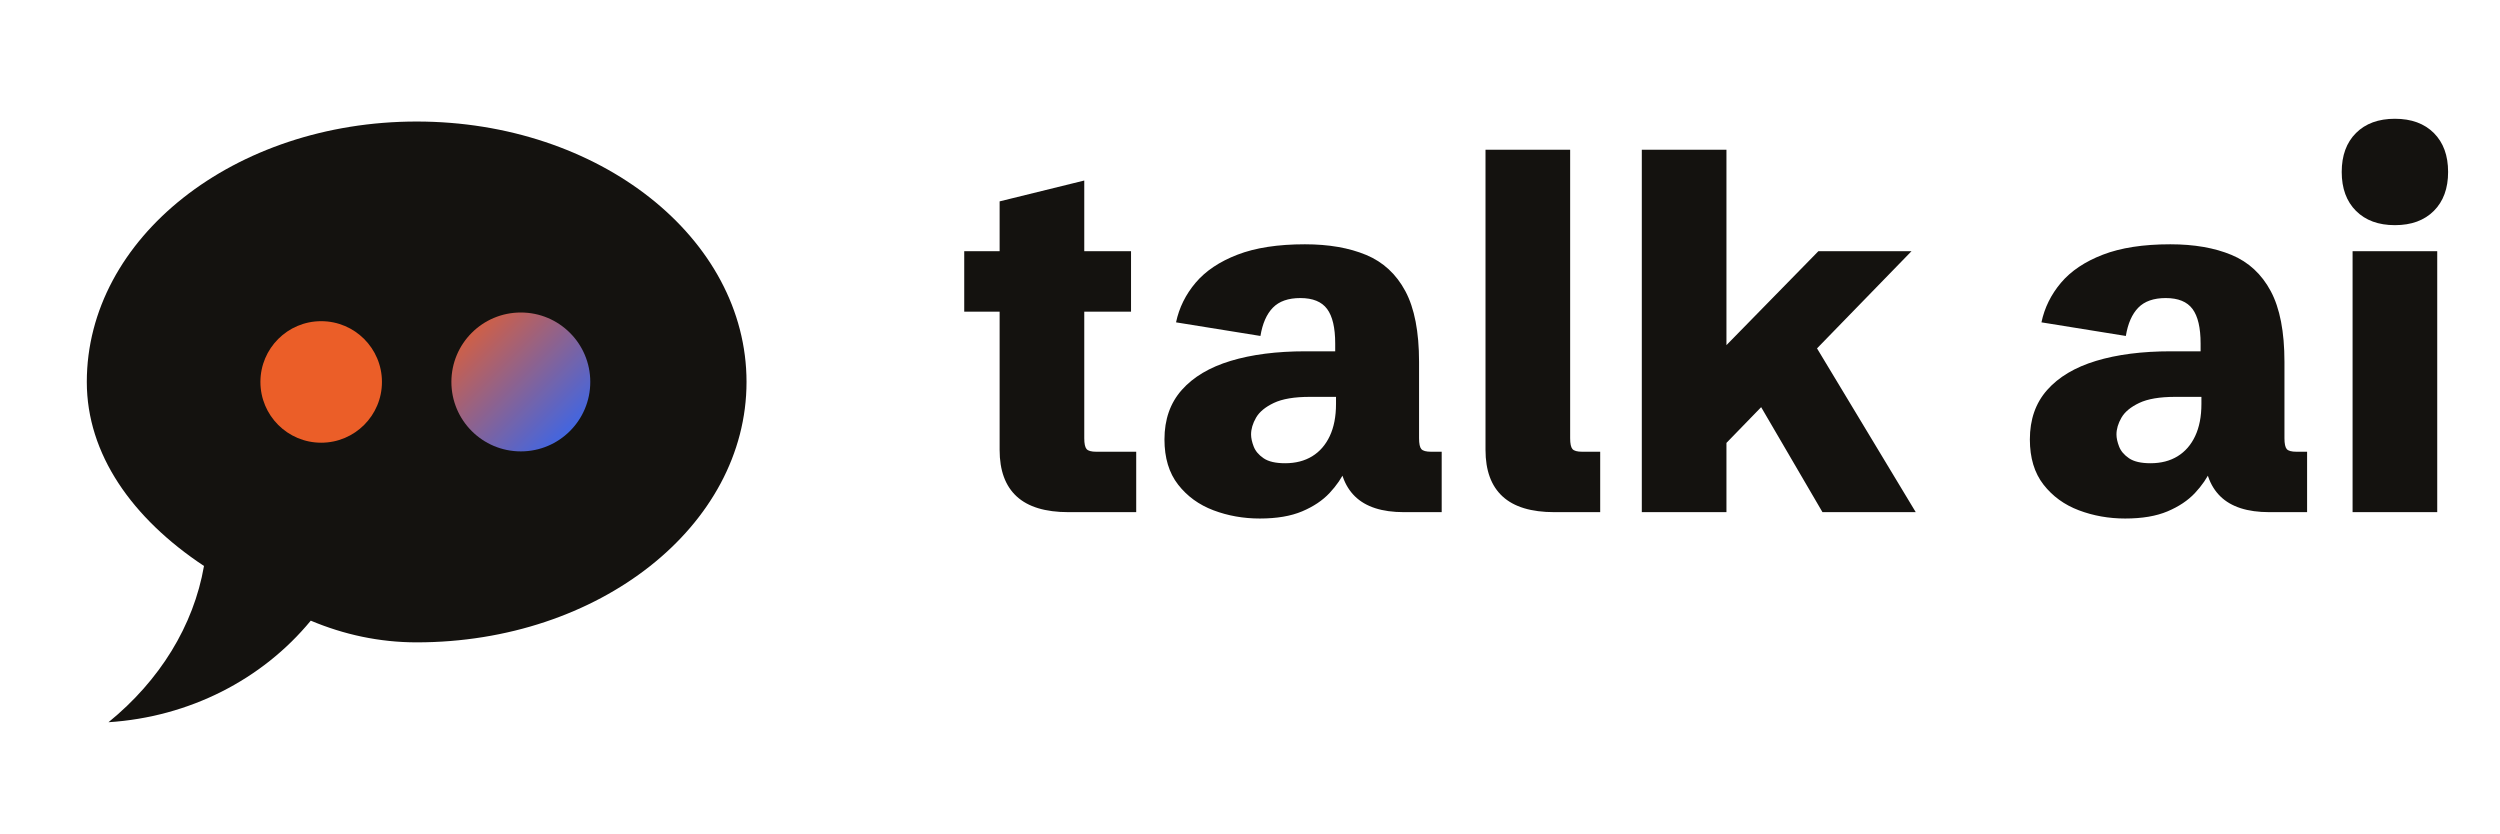
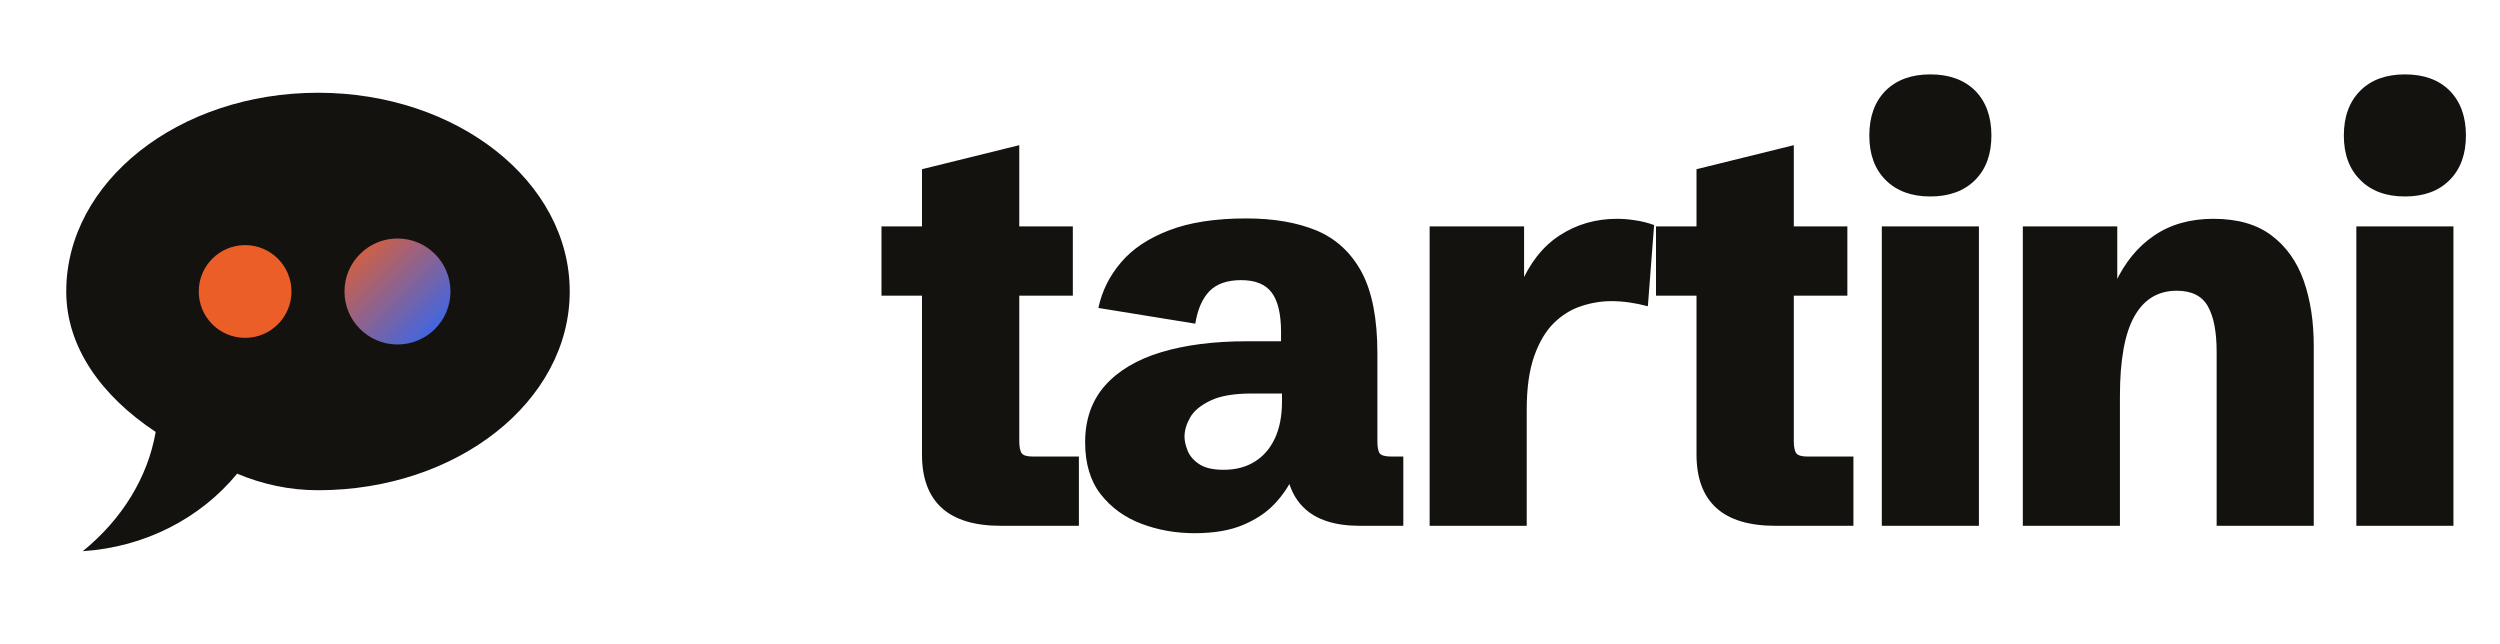
- <svg xmlns="http://www.w3.org/2000/svg" width="288" height="96" viewBox="0 0 288 96" fill="none" aria-label="talk ai">
+ <svg xmlns="http://www.w3.org/2000/svg" width="132.08" height="34.0" viewBox="0 0 132.08 34.0" fill="none" aria-label="Tartini">
  <defs>
-     <linearGradient id="brand-node-l" x1="0" y1="0" x2="1" y2="1">
+     <linearGradient id="tartini-node-l" x1="0" y1="0" x2="1" y2="1">
      <stop stop-color="#EB5E28" />
      <stop offset="1" stop-color="#2667FF" />
    </linearGradient>
  </defs>
-   <path fill="#14120F" d="M48 14 C69 14 86 27.4 86 44 C86 60.6 69 74 48 74 C43.7 74 39.6 73.1 35.8 71.5 C30.2 78.3 21.8 82.6 12.5 83.2 C18.4 78.4 22.3 72.1 23.5 65.2 C15.2 59.7 10 52.3 10 44 C10 27.4 27 14 48 14 Z" />
-   <circle cx="37" cy="44" r="7" fill="#EB5E28" />
-   <circle cx="60" cy="44" r="8" fill="url(#brand-node-l)" />
-   <g transform="translate(110 59) scale(0.027832 -0.027832)">
-     <path fill="#14120F" d="M470.243 0.0Q326.856 0.0 256.062 64.901Q185.267 129.803 185.267 257.683V829.958H38.778V1080.0H185.267V1286.35L535.622 1372.654V1080.0H729.186V829.958H535.622V305.828Q535.622 272.356 545.122 261.199Q554.622 250.042 585.622 250.042H750.622V0.0Z M1262.218 -26.358Q1160.506 -26.358 1070.395 7.675Q980.284 41.708 923.922 114.101Q867.56 186.494 867.56 301.074Q867.56 424.798 939.101 505.619Q1010.642 586.44 1141.539 626.115Q1272.436 665.79 1451.576 665.79H1592.276L1574.276 634.428V698.144Q1574.276 795.918 1540.747 841.051Q1507.218 886.185 1430.021 886.185Q1355.107 886.185 1316.295 846.335Q1277.482 806.485 1264.836 729.28L915.49 785.642Q934.708 876.572 996.531 949.644Q1058.354 1022.716 1169.788 1065.716Q1281.222 1108.716 1449.095 1108.716Q1596.601 1108.716 1702.288 1064.718Q1807.976 1020.72 1864.661 914.751Q1921.346 808.782 1921.346 621.975V305.828Q1921.346 272.042 1930.846 261.042Q1940.346 250.042 1971.346 250.042H2015.054V0.0H1858.535Q1722.938 0.0 1656.109 65.294Q1589.28 130.589 1589.28 257.683V298.313L1652.794 270.803Q1640.724 227.231 1617.405 176.263Q1594.087 125.296 1550.838 79.15Q1507.589 33.004 1437.408 3.323Q1367.226 -26.358 1262.218 -26.358ZM1367.029 202.461Q1431.951 202.461 1478.977 231.278Q1526.004 260.095 1551.819 314.975Q1577.634 369.856 1577.634 447.761V477.197H1469.156Q1373.099 477.197 1320.179 452.023Q1267.26 426.848 1246.657 391.068Q1226.054 355.288 1226.054 321.58Q1226.054 299.663 1236.871 271.632Q1247.688 243.601 1277.967 223.031Q1308.247 202.461 1367.029 202.461Z M2481.391 0.0Q2338.004 0.0 2267.21 64.901Q2196.416 129.803 2196.416 257.683V1500.0H2546.77V305.828Q2546.77 272.356 2556.27 261.199Q2565.77 250.042 2596.77 250.042H2671.116V0.0Z M2843.346 0.0V1500.0H3193.7V691.321L3574.152 1080.0H3959.568L3568.589 677.86L3977.215 0.0H3591.144L3337.334 434.596L3193.7 286.67V0.0Z M4844.218 -26.358Q4742.506 -26.358 4652.395 7.675Q4562.284 41.708 4505.922 114.101Q4449.56 186.494 4449.56 301.074Q4449.56 424.798 4521.101 505.619Q4592.642 586.44 4723.539 626.115Q4854.436 665.79 5033.576 665.79H5174.276L5156.276 634.428V698.144Q5156.276 795.918 5122.747 841.051Q5089.218 886.185 5012.021 886.185Q4937.107 886.185 4898.295 846.335Q4859.482 806.485 4846.836 729.28L4497.49 785.642Q4516.708 876.572 4578.531 949.644Q4640.354 1022.716 4751.788 1065.716Q4863.222 1108.716 5031.095 1108.716Q5178.601 1108.716 5284.288 1064.718Q5389.976 1020.72 5446.661 914.751Q5503.346 808.782 5503.346 621.975V305.828Q5503.346 272.042 5512.846 261.042Q5522.346 250.042 5553.346 250.042H5597.054V0.0H5440.535Q5304.938 0.0 5238.109 65.294Q5171.28 130.589 5171.28 257.683V298.313L5234.794 270.803Q5222.724 227.231 5199.405 176.263Q5176.087 125.296 5132.838 79.15Q5089.589 33.004 5019.408 3.323Q4949.226 -26.358 4844.218 -26.358ZM4949.029 202.461Q5013.951 202.461 5060.977 231.278Q5108.004 260.095 5133.819 314.975Q5159.634 369.856 5159.634 447.761V477.197H5051.156Q4955.099 477.197 4902.179 452.023Q4849.26 426.848 4828.657 391.068Q4808.054 355.288 4808.054 321.58Q4808.054 299.663 4818.871 271.632Q4829.688 243.601 4859.967 223.031Q4890.247 202.461 4949.029 202.461Z M5785.346 0.0V1080.0H6135.7V0.0ZM5960.523 1187.901Q5858.506 1187.901 5799.428 1246.979Q5740.35 1306.057 5740.35 1408.074Q5740.35 1510.305 5799.428 1569.276Q5858.506 1628.247 5960.523 1628.247Q6062.753 1628.247 6121.725 1569.276Q6180.696 1510.305 6180.696 1408.074Q6180.696 1306.057 6121.725 1246.979Q6062.753 1187.901 5960.523 1187.901Z" />
+   <g transform="scale(0.35)">
+     <path fill="#14120F" d="M48 14 C69 14 86 27.4 86 44 C86 60.6 69 74 48 74 C43.7 74 39.6 73.1 35.8 71.5 C30.2 78.3 21.8 82.6 12.5 83.2 C18.4 78.4 22.3 72.1 23.5 65.2 C15.2 59.7 10 52.3 10 44 C10 27.4 27 14 48 14 Z" />
+     <circle cx="37" cy="44" r="7" fill="#EB5E28" />
+     <circle cx="60" cy="44" r="8" fill="url(#tartini-node-l)" />
+   </g>
+   <g fill="#14120F">
+     <path d="M52.89 27.78Q50.79 27.78 49.75 26.83Q48.71 25.88 48.71 24.01V15.62H46.57V11.96H48.71V8.94L53.85 7.67V11.96H56.68V15.62H53.85V23.3Q53.85 23.79 53.99 23.96Q54.12 24.12 54.58 24.12H57V27.78Z M63.11 28.17Q61.62 28.17 60.3 27.67Q58.98 27.17 58.15 26.11Q57.33 25.05 57.33 23.37Q57.33 21.56 58.38 20.37Q59.43 19.19 61.34 18.61Q63.26 18.03 65.88 18.03H67.95L67.68 18.49V17.55Q67.68 16.12 67.19 15.46Q66.7 14.8 65.57 14.8Q64.47 14.8 63.9 15.38Q63.33 15.97 63.15 17.1L58.03 16.27Q58.31 14.94 59.22 13.87Q60.12 12.8 61.76 12.17Q63.39 11.54 65.85 11.54Q68.01 11.54 69.56 12.18Q71.1 12.83 71.94 14.38Q72.77 15.93 72.77 18.67V23.3Q72.77 23.8 72.9 23.96Q73.04 24.12 73.5 24.12H74.14V27.78H71.85Q69.86 27.78 68.88 26.82Q67.9 25.87 67.9 24.01V23.41L68.83 23.81Q68.65 24.45 68.31 25.2Q67.97 25.95 67.34 26.62Q66.7 27.3 65.68 27.73Q64.65 28.17 63.11 28.17ZM64.65 24.82Q65.6 24.82 66.29 24.39Q66.97 23.97 67.35 23.17Q67.73 22.36 67.73 21.22V20.79H66.14Q64.73 20.79 63.96 21.16Q63.18 21.53 62.88 22.05Q62.58 22.58 62.58 23.07Q62.58 23.39 62.74 23.8Q62.9 24.21 63.34 24.51Q63.78 24.82 64.65 24.82Z M75.53 27.78V11.96H80.52V15.6L80.3 15.11Q81.07 13.29 82.41 12.43Q83.75 11.56 85.43 11.56Q85.9 11.56 86.4 11.64Q86.89 11.71 87.39 11.89L87.06 16.18Q86.05 15.91 85.13 15.91Q84.32 15.91 83.52 16.18Q82.73 16.44 82.08 17.08Q81.44 17.72 81.05 18.83Q80.66 19.95 80.66 21.63V27.78Z M93.81 27.78Q91.71 27.78 90.67 26.83Q89.63 25.88 89.63 24.01V15.62H87.49V11.96H89.63V8.94L94.77 7.67V11.96H97.6V15.62H94.77V23.3Q94.77 23.79 94.91 23.96Q95.05 24.12 95.5 24.12H97.92V27.78Z M99.42 27.78V11.96H104.55V27.78ZM101.98 10.38Q100.49 10.38 99.62 9.51Q98.76 8.65 98.76 7.16Q98.76 5.66 99.62 4.79Q100.49 3.93 101.98 3.93Q103.48 3.93 104.35 4.79Q105.21 5.66 105.21 7.16Q105.21 8.65 104.35 9.51Q103.48 10.38 101.98 10.38Z M106.87 27.78V11.96H111.86V15.64L111.74 14.98Q112.5 13.33 113.8 12.45Q115.1 11.56 116.94 11.56Q118.85 11.56 120.01 12.44Q121.17 13.31 121.71 14.83Q122.24 16.34 122.24 18.27V27.78H117.11V18.59Q117.11 17.01 116.65 16.19Q116.19 15.36 115 15.36Q113.52 15.36 112.76 16.72Q112 18.07 112 20.94V27.78Z M124.49 27.78V11.96H129.62V27.78ZM127.06 10.38Q125.56 10.38 124.7 9.51Q123.83 8.65 123.83 7.16Q123.83 5.66 124.7 4.79Q125.56 3.93 127.06 3.93Q128.56 3.93 129.42 4.79Q130.28 5.66 130.28 7.16Q130.28 8.65 129.42 9.51Q128.56 10.38 127.06 10.38Z" />
  </g>
</svg>
